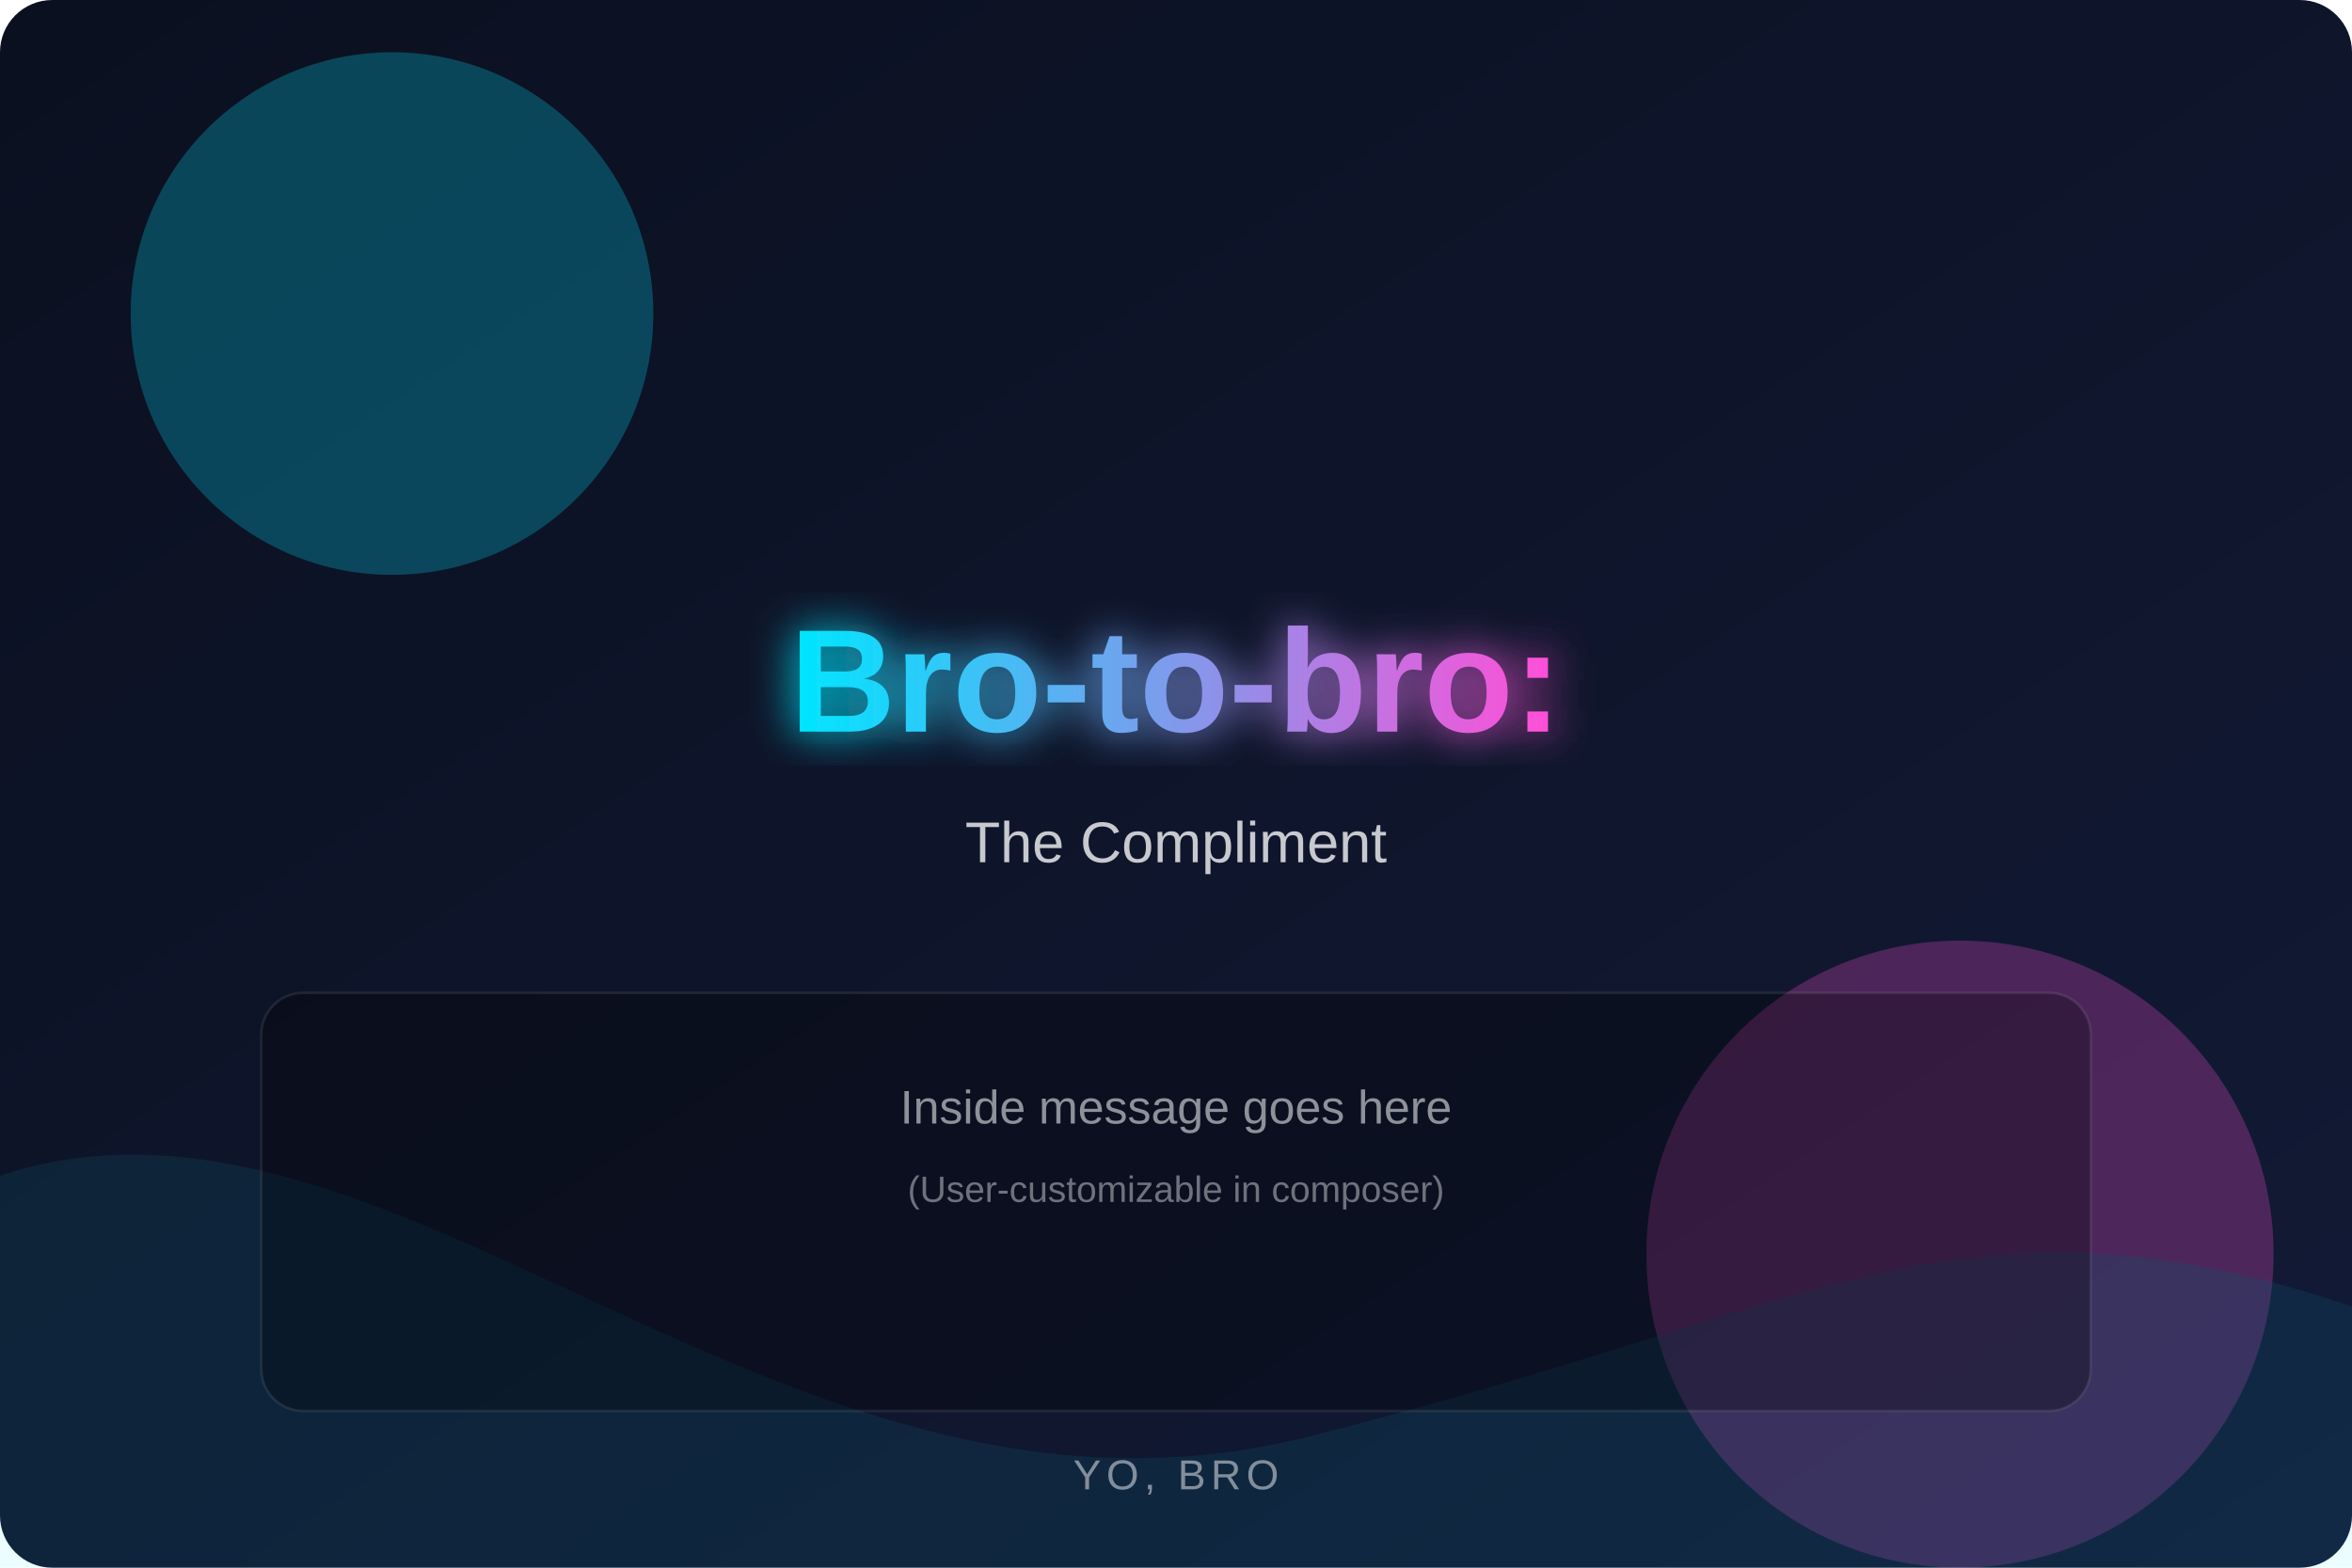
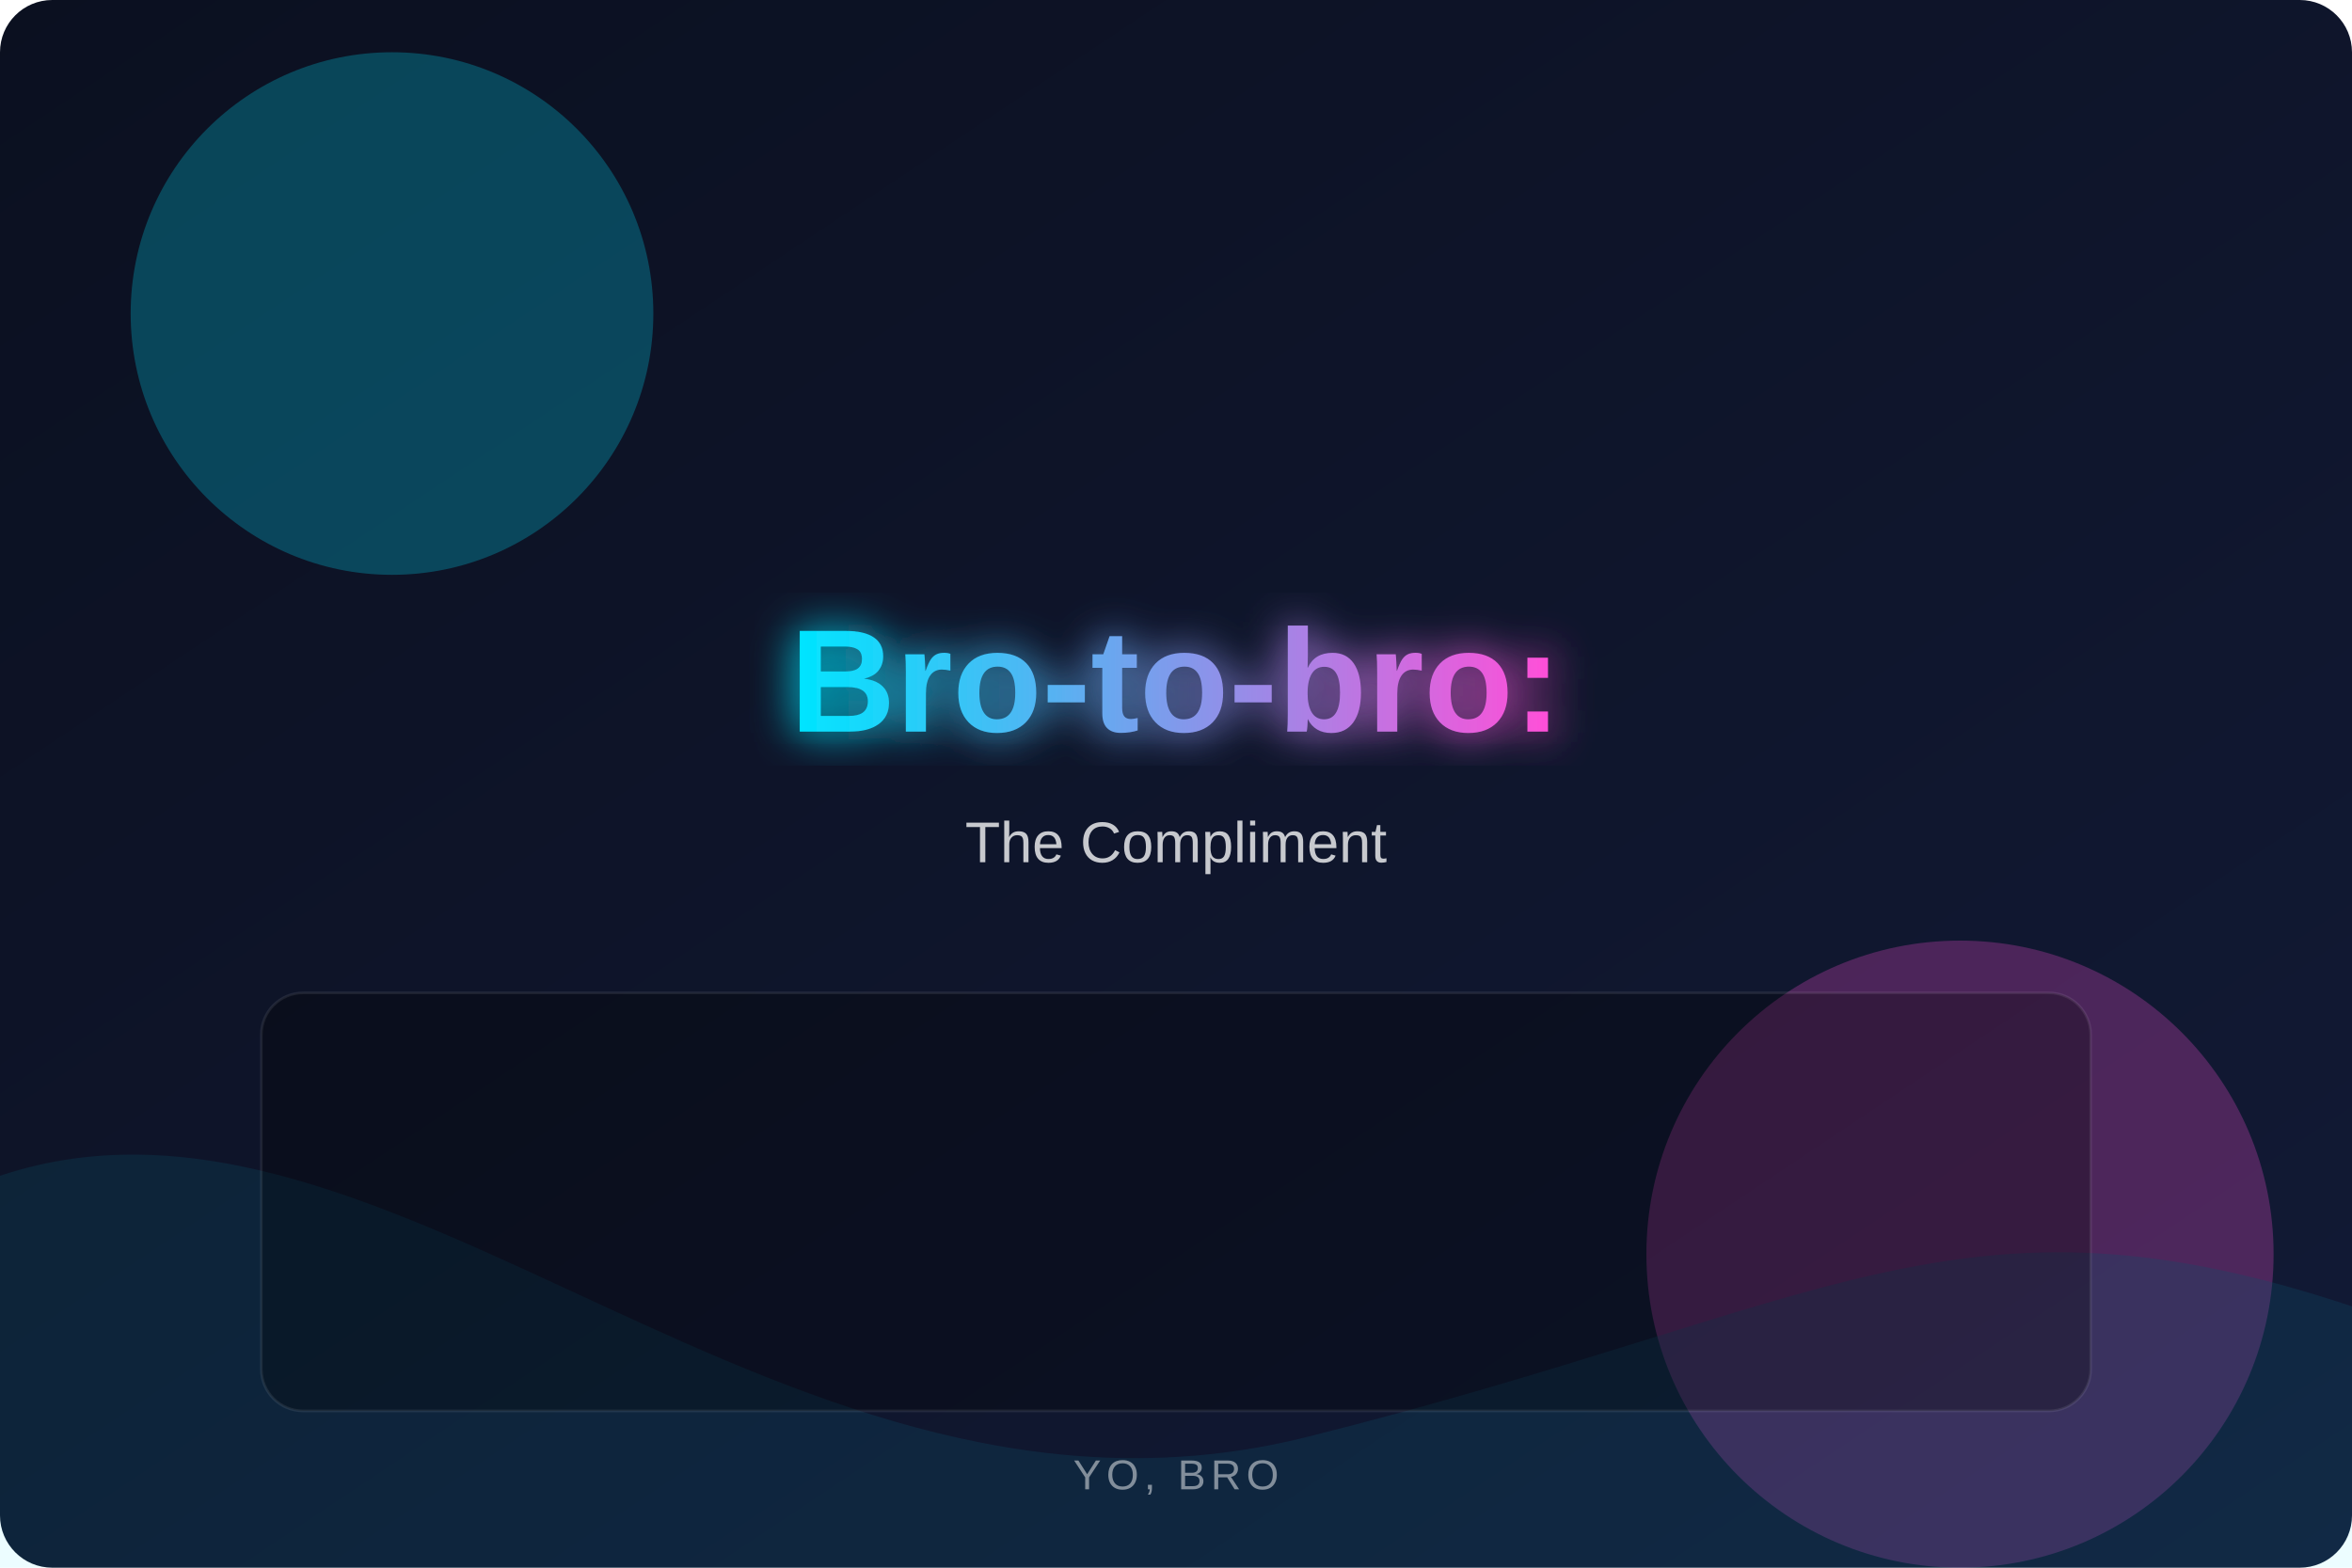
<svg xmlns="http://www.w3.org/2000/svg" width="1500" height="1000" viewBox="0 0 900 600">
  <defs>
    <linearGradient id="bg" x1="0" y1="0" x2="1" y2="1">
      <stop offset="0" stop-color="#0b1020" />
      <stop offset="1" stop-color="#121a36" />
    </linearGradient>
    <linearGradient id="grad" x1="0" x2="1">
      <stop offset="0" stop-color="#00e5ff" />
      <stop offset="1" stop-color="#ff4fd8" />
    </linearGradient>
    <filter id="glow" x="-30%" y="-30%" width="160%" height="160%">
      <feGaussianBlur stdDeviation="8" result="b" />
      <feMerge>
        <feMergeNode in="b" />
        <feMergeNode in="SourceGraphic" />
      </feMerge>
    </filter>
    <filter id="softShadow">
      <feDropShadow dx="0" dy="4" stdDeviation="8" flood-color="rgba(0,0,0,0.4)" />
    </filter>
  </defs>
  <rect width="900" height="600" rx="20" fill="url(#bg)" />
  <g opacity="0.25">
    <circle cx="150" cy="120" r="100" fill="#00e5ff" />
    <circle cx="750" cy="480" r="120" fill="#ff4fd8" />
    <path d="M0 450 C150 400, 300 600, 500 550 S750 450, 900 500 V600 H0 Z" fill="#00e5ff" opacity="0.3" />
  </g>
  <g filter="url(#glow)">
    <text x="450" y="280" text-anchor="middle" font-family="system-ui,Segoe UI,Arial" font-size="56" font-weight="800" fill="url(#grad)" filter="url(#softShadow)">Bro-to-bro:</text>
  </g>
  <text x="450" y="330" text-anchor="middle" font-family="system-ui,Segoe UI,Arial" font-size="22" fill="rgba(255,255,255,0.85)" opacity="0.9">The Compliment</text>
  <g opacity="0.85">
    <rect x="100" y="380" width="700" height="160" rx="16" fill="rgba(0,0,0,0.35)" stroke="rgba(255,255,255,0.1)" stroke-width="1" />
-     <text x="450" y="430" text-anchor="middle" font-family="system-ui,Segoe UI,Arial" font-size="18" fill="rgba(255,255,255,0.7)" opacity="0.9">Inside message goes here</text>
-     <text x="450" y="460" text-anchor="middle" font-family="system-ui,Segoe UI,Arial" font-size="14" fill="rgba(255,255,255,0.6)" opacity="0.8">(User-customizable in composer)</text>
  </g>
  <text x="450" y="570" text-anchor="middle" font-family="system-ui,Segoe UI,Arial" font-size="16" fill="rgba(255,255,255,0.6)" opacity="0.8" letter-spacing="2">YO, BRO</text>
</svg>
